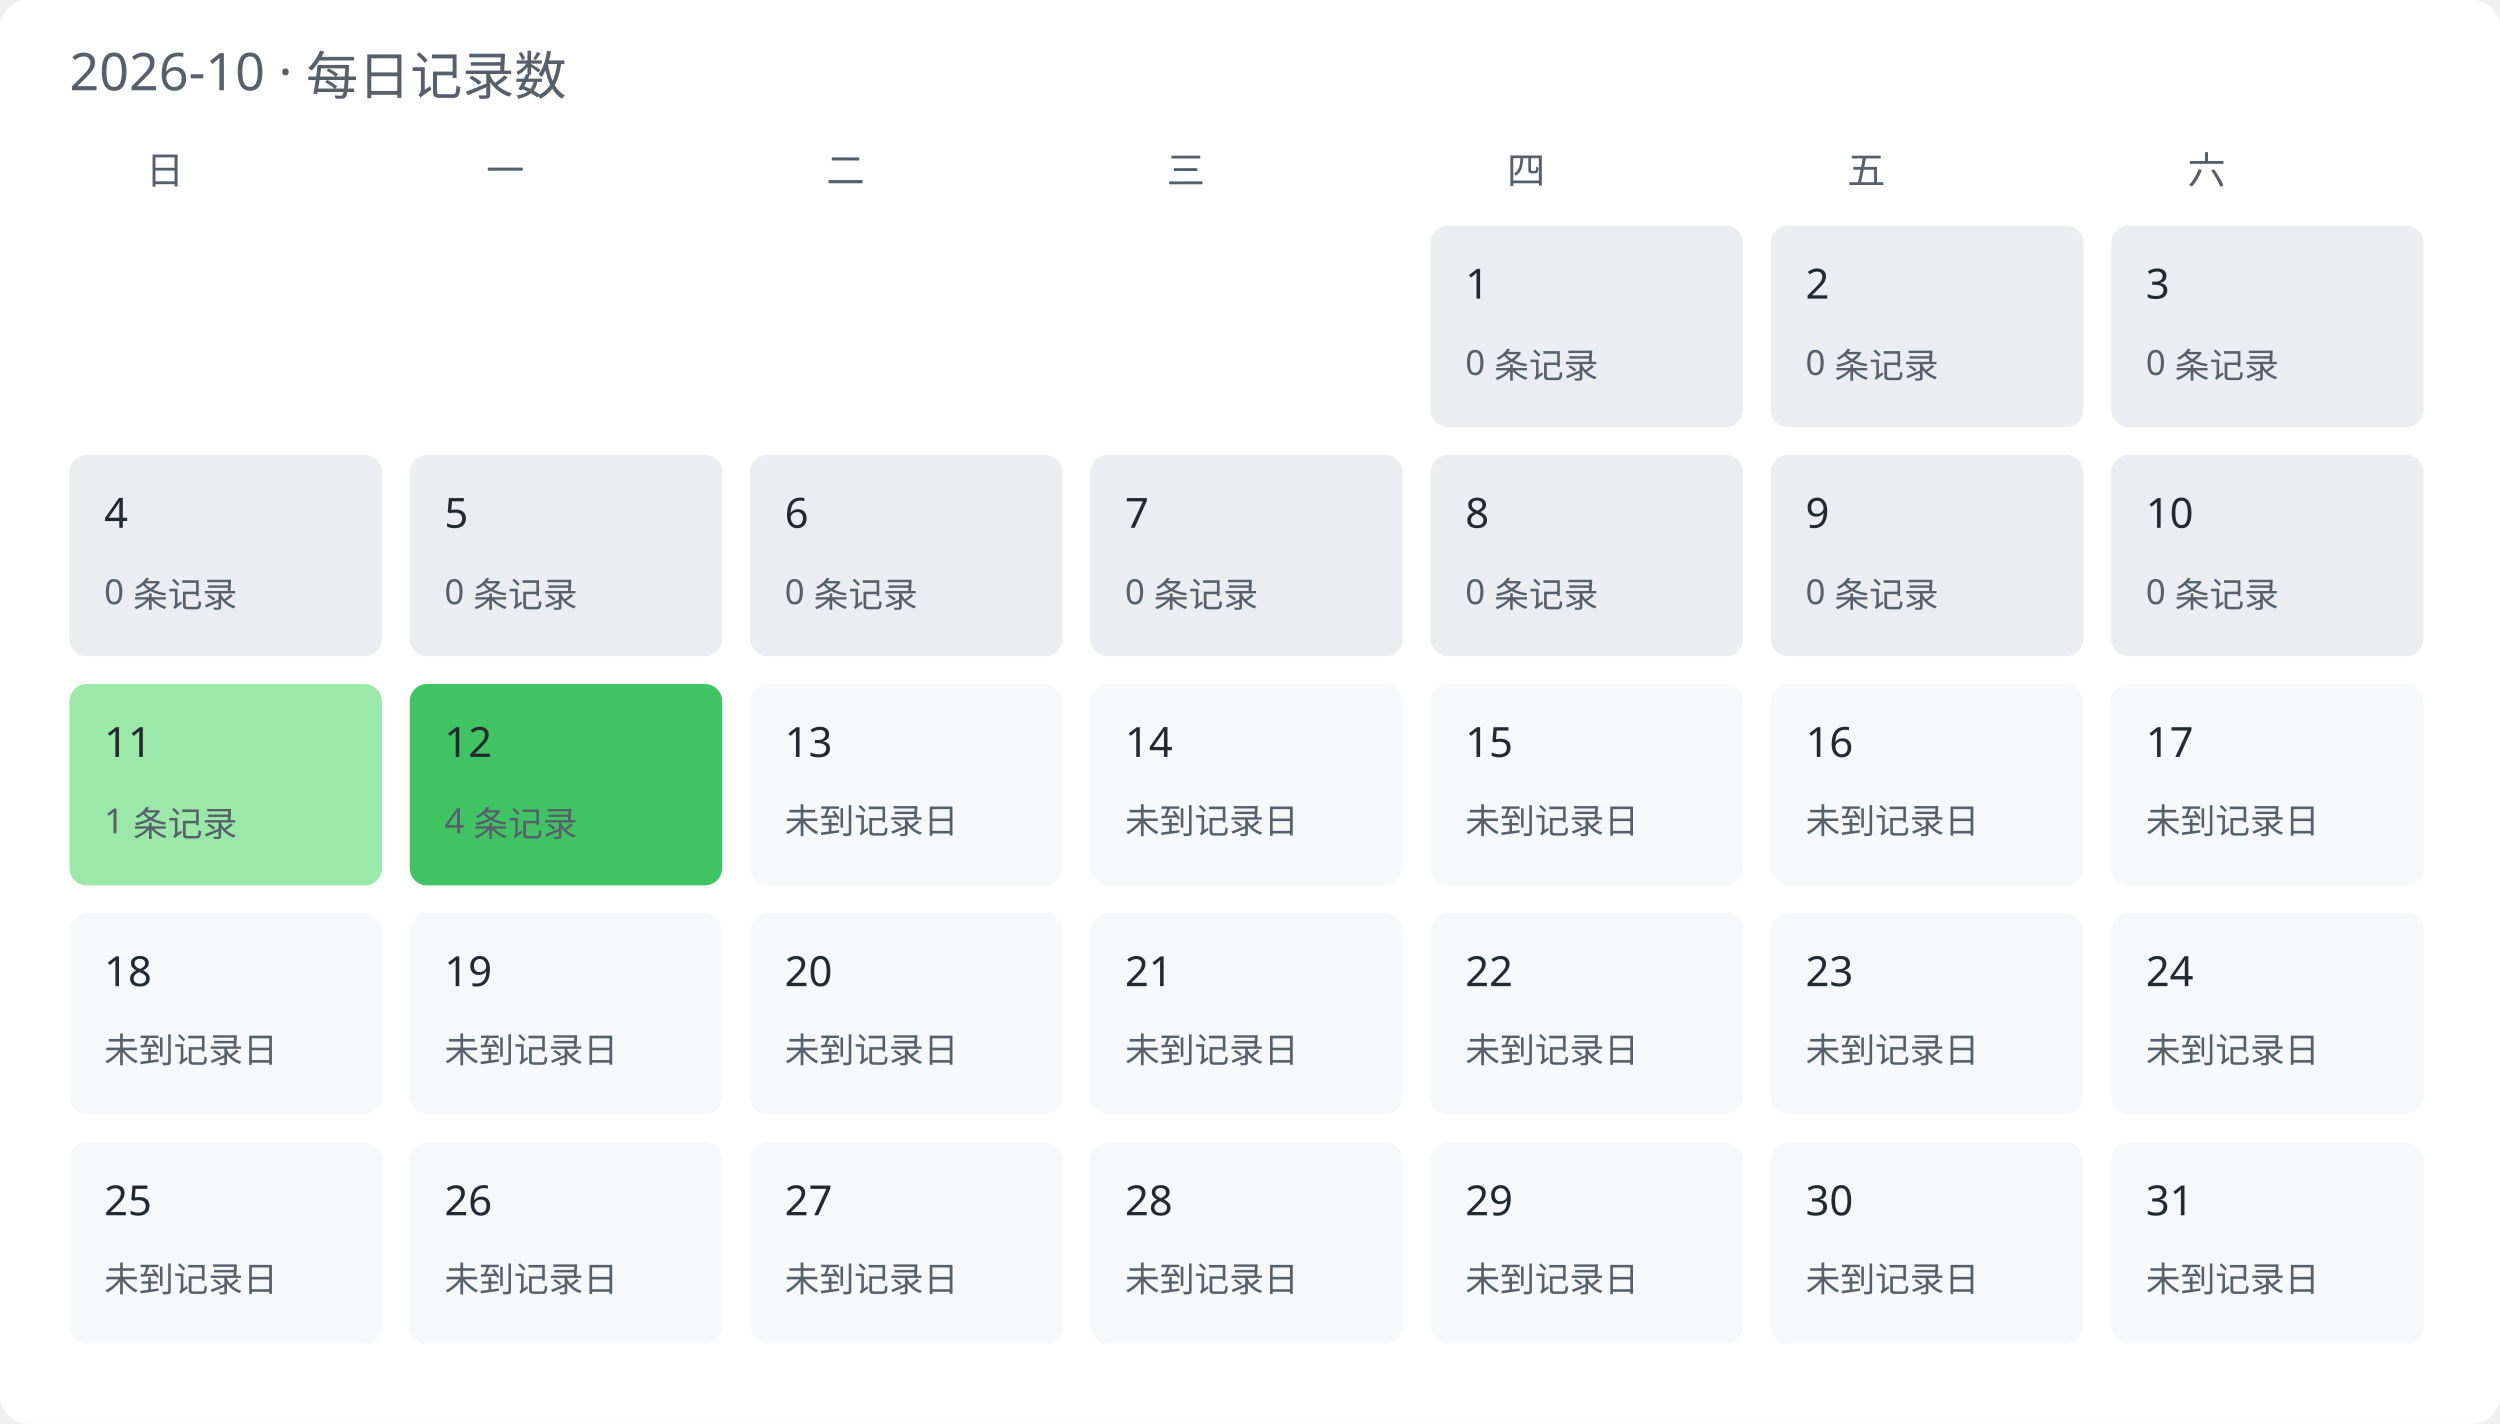
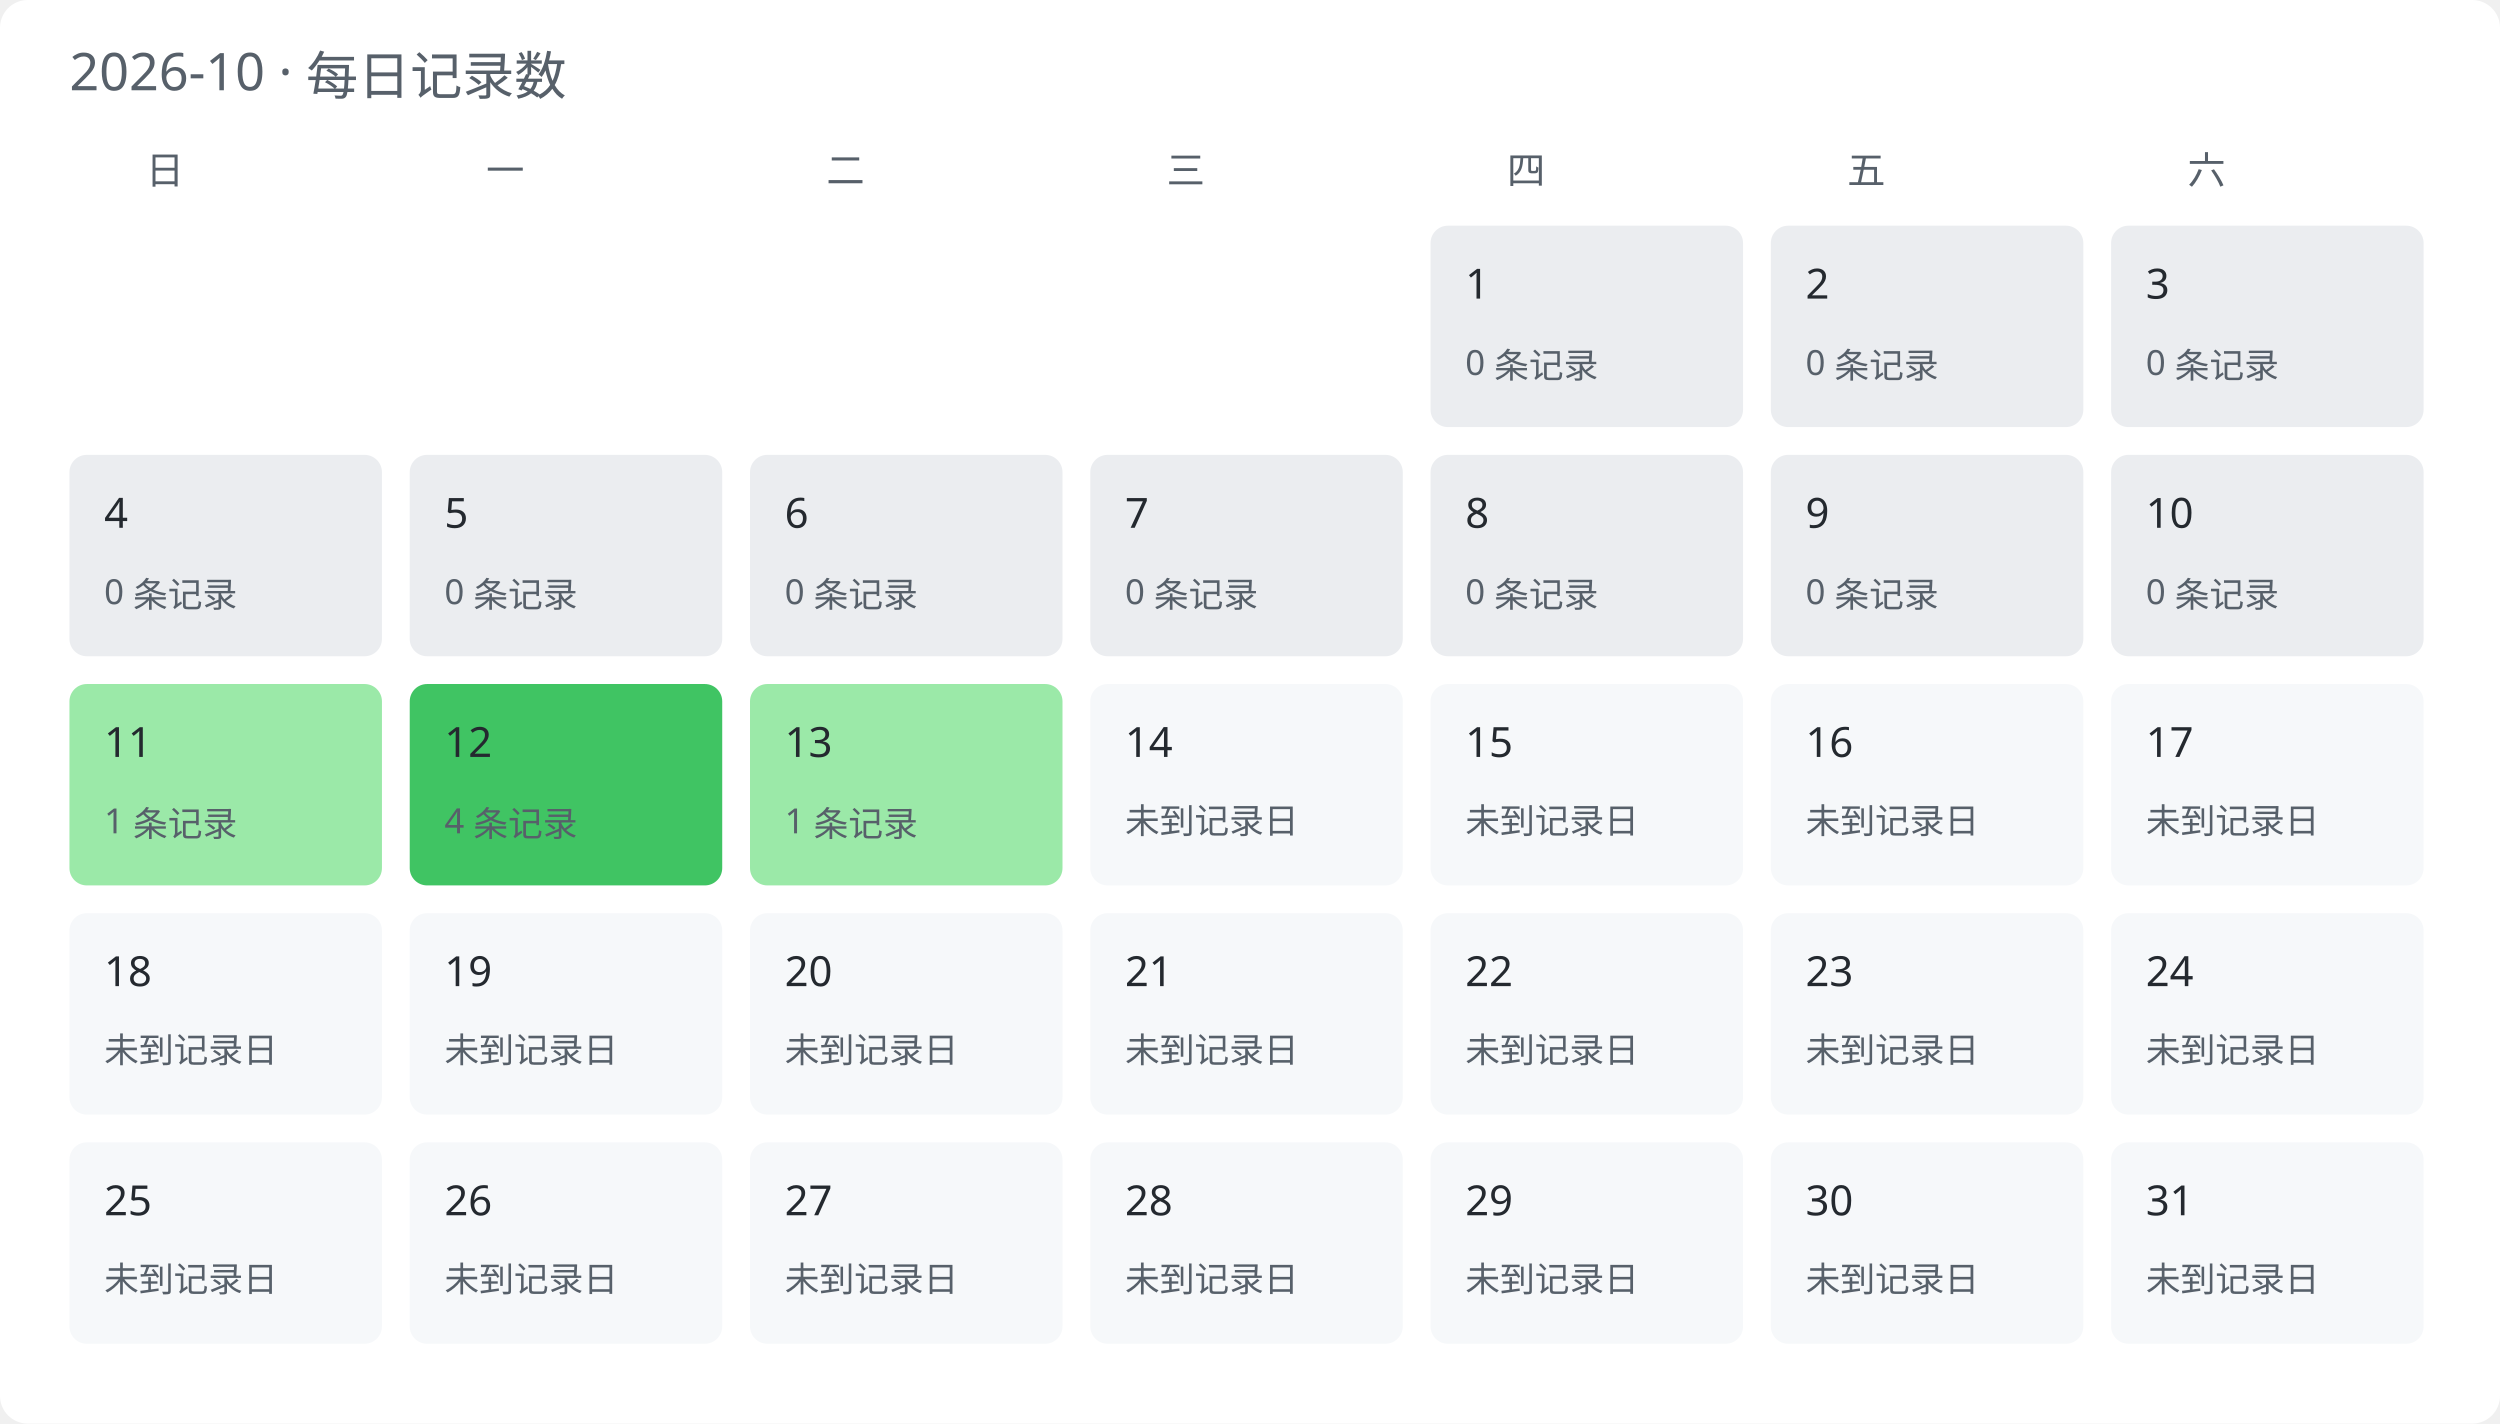
<svg xmlns="http://www.w3.org/2000/svg" width="720" height="410" viewBox="0 0 720 410" role="img" aria-label="每日开发记录月历">
  <rect width="100%" height="100%" rx="8" fill="#fff" />
  <g font-family="system-ui, sans-serif">
    <text x="20" y="26" font-size="15" fill="#57606a">2026-10 · 每日记录数</text>
    <text x="42" y="53" font-size="11" fill="#57606a">日</text>
    <text x="140" y="53" font-size="11" fill="#57606a">一</text>
    <text x="238" y="53" font-size="11" fill="#57606a">二</text>
    <text x="336" y="53" font-size="11" fill="#57606a">三</text>
    <text x="434" y="53" font-size="11" fill="#57606a">四</text>
    <text x="532" y="53" font-size="11" fill="#57606a">五</text>
    <text x="630" y="53" font-size="11" fill="#57606a">六</text>
    <g data-date="2026-10-01" data-count="0">
      <rect x="412" y="65" width="90" height="58" rx="5" fill="#ebedf0" />
      <text x="422" y="86" font-size="12" fill="#24292f">1</text>
      <text x="422" y="108" font-size="10" fill="#57606a">0 条记录</text>
    </g>
    <g data-date="2026-10-02" data-count="0">
      <rect x="510" y="65" width="90" height="58" rx="5" fill="#ebedf0" />
      <text x="520" y="86" font-size="12" fill="#24292f">2</text>
      <text x="520" y="108" font-size="10" fill="#57606a">0 条记录</text>
    </g>
    <g data-date="2026-10-03" data-count="0">
      <rect x="608" y="65" width="90" height="58" rx="5" fill="#ebedf0" />
      <text x="618" y="86" font-size="12" fill="#24292f">3</text>
      <text x="618" y="108" font-size="10" fill="#57606a">0 条记录</text>
    </g>
    <g data-date="2026-10-04" data-count="0">
      <rect x="20" y="131" width="90" height="58" rx="5" fill="#ebedf0" />
      <text x="30" y="152" font-size="12" fill="#24292f">4</text>
      <text x="30" y="174" font-size="10" fill="#57606a">0 条记录</text>
    </g>
    <g data-date="2026-10-05" data-count="0">
      <rect x="118" y="131" width="90" height="58" rx="5" fill="#ebedf0" />
      <text x="128" y="152" font-size="12" fill="#24292f">5</text>
      <text x="128" y="174" font-size="10" fill="#57606a">0 条记录</text>
    </g>
    <g data-date="2026-10-06" data-count="0">
      <rect x="216" y="131" width="90" height="58" rx="5" fill="#ebedf0" />
      <text x="226" y="152" font-size="12" fill="#24292f">6</text>
      <text x="226" y="174" font-size="10" fill="#57606a">0 条记录</text>
    </g>
    <g data-date="2026-10-07" data-count="0">
      <rect x="314" y="131" width="90" height="58" rx="5" fill="#ebedf0" />
      <text x="324" y="152" font-size="12" fill="#24292f">7</text>
      <text x="324" y="174" font-size="10" fill="#57606a">0 条记录</text>
    </g>
    <g data-date="2026-10-08" data-count="0">
      <rect x="412" y="131" width="90" height="58" rx="5" fill="#ebedf0" />
      <text x="422" y="152" font-size="12" fill="#24292f">8</text>
      <text x="422" y="174" font-size="10" fill="#57606a">0 条记录</text>
    </g>
    <g data-date="2026-10-09" data-count="0">
      <rect x="510" y="131" width="90" height="58" rx="5" fill="#ebedf0" />
      <text x="520" y="152" font-size="12" fill="#24292f">9</text>
      <text x="520" y="174" font-size="10" fill="#57606a">0 条记录</text>
    </g>
    <g data-date="2026-10-10" data-count="0">
      <rect x="608" y="131" width="90" height="58" rx="5" fill="#ebedf0" />
      <text x="618" y="152" font-size="12" fill="#24292f">10</text>
      <text x="618" y="174" font-size="10" fill="#57606a">0 条记录</text>
    </g>
    <g data-date="2026-10-11" data-count="1">
      <rect x="20" y="197" width="90" height="58" rx="5" fill="#9be9a8" />
      <text x="30" y="218" font-size="12" fill="#24292f">11</text>
      <text x="30" y="240" font-size="10" fill="#57606a">1 条记录</text>
    </g>
    <g data-date="2026-10-12" data-count="4">
      <rect x="118" y="197" width="90" height="58" rx="5" fill="#40c463" />
      <text x="128" y="218" font-size="12" fill="#24292f">12</text>
      <text x="128" y="240" font-size="10" fill="#57606a">4 条记录</text>
    </g>
-     <g data-date="2026-10-13" data-count="0">
-       <rect x="216" y="197" width="90" height="58" rx="5" fill="#f6f8fa" />
+     <g data-date="2026-10-13" data-count="1">
+       <rect x="216" y="197" width="90" height="58" rx="5" fill="#9be9a8" />
      <text x="226" y="218" font-size="12" fill="#24292f">13</text>
-       <text x="226" y="240" font-size="10" fill="#57606a">未到记录日</text>
+       <text x="226" y="240" font-size="10" fill="#57606a">1 条记录</text>
    </g>
    <g data-date="2026-10-14" data-count="0">
      <rect x="314" y="197" width="90" height="58" rx="5" fill="#f6f8fa" />
      <text x="324" y="218" font-size="12" fill="#24292f">14</text>
      <text x="324" y="240" font-size="10" fill="#57606a">未到记录日</text>
    </g>
    <g data-date="2026-10-15" data-count="0">
      <rect x="412" y="197" width="90" height="58" rx="5" fill="#f6f8fa" />
      <text x="422" y="218" font-size="12" fill="#24292f">15</text>
      <text x="422" y="240" font-size="10" fill="#57606a">未到记录日</text>
    </g>
    <g data-date="2026-10-16" data-count="0">
      <rect x="510" y="197" width="90" height="58" rx="5" fill="#f6f8fa" />
      <text x="520" y="218" font-size="12" fill="#24292f">16</text>
      <text x="520" y="240" font-size="10" fill="#57606a">未到记录日</text>
    </g>
    <g data-date="2026-10-17" data-count="0">
      <rect x="608" y="197" width="90" height="58" rx="5" fill="#f6f8fa" />
      <text x="618" y="218" font-size="12" fill="#24292f">17</text>
      <text x="618" y="240" font-size="10" fill="#57606a">未到记录日</text>
    </g>
    <g data-date="2026-10-18" data-count="0">
      <rect x="20" y="263" width="90" height="58" rx="5" fill="#f6f8fa" />
      <text x="30" y="284" font-size="12" fill="#24292f">18</text>
      <text x="30" y="306" font-size="10" fill="#57606a">未到记录日</text>
    </g>
    <g data-date="2026-10-19" data-count="0">
      <rect x="118" y="263" width="90" height="58" rx="5" fill="#f6f8fa" />
      <text x="128" y="284" font-size="12" fill="#24292f">19</text>
      <text x="128" y="306" font-size="10" fill="#57606a">未到记录日</text>
    </g>
    <g data-date="2026-10-20" data-count="0">
      <rect x="216" y="263" width="90" height="58" rx="5" fill="#f6f8fa" />
      <text x="226" y="284" font-size="12" fill="#24292f">20</text>
      <text x="226" y="306" font-size="10" fill="#57606a">未到记录日</text>
    </g>
    <g data-date="2026-10-21" data-count="0">
      <rect x="314" y="263" width="90" height="58" rx="5" fill="#f6f8fa" />
      <text x="324" y="284" font-size="12" fill="#24292f">21</text>
      <text x="324" y="306" font-size="10" fill="#57606a">未到记录日</text>
    </g>
    <g data-date="2026-10-22" data-count="0">
      <rect x="412" y="263" width="90" height="58" rx="5" fill="#f6f8fa" />
      <text x="422" y="284" font-size="12" fill="#24292f">22</text>
      <text x="422" y="306" font-size="10" fill="#57606a">未到记录日</text>
    </g>
    <g data-date="2026-10-23" data-count="0">
      <rect x="510" y="263" width="90" height="58" rx="5" fill="#f6f8fa" />
      <text x="520" y="284" font-size="12" fill="#24292f">23</text>
      <text x="520" y="306" font-size="10" fill="#57606a">未到记录日</text>
    </g>
    <g data-date="2026-10-24" data-count="0">
      <rect x="608" y="263" width="90" height="58" rx="5" fill="#f6f8fa" />
      <text x="618" y="284" font-size="12" fill="#24292f">24</text>
      <text x="618" y="306" font-size="10" fill="#57606a">未到记录日</text>
    </g>
    <g data-date="2026-10-25" data-count="0">
      <rect x="20" y="329" width="90" height="58" rx="5" fill="#f6f8fa" />
      <text x="30" y="350" font-size="12" fill="#24292f">25</text>
      <text x="30" y="372" font-size="10" fill="#57606a">未到记录日</text>
    </g>
    <g data-date="2026-10-26" data-count="0">
      <rect x="118" y="329" width="90" height="58" rx="5" fill="#f6f8fa" />
      <text x="128" y="350" font-size="12" fill="#24292f">26</text>
      <text x="128" y="372" font-size="10" fill="#57606a">未到记录日</text>
    </g>
    <g data-date="2026-10-27" data-count="0">
      <rect x="216" y="329" width="90" height="58" rx="5" fill="#f6f8fa" />
      <text x="226" y="350" font-size="12" fill="#24292f">27</text>
      <text x="226" y="372" font-size="10" fill="#57606a">未到记录日</text>
    </g>
    <g data-date="2026-10-28" data-count="0">
      <rect x="314" y="329" width="90" height="58" rx="5" fill="#f6f8fa" />
      <text x="324" y="350" font-size="12" fill="#24292f">28</text>
      <text x="324" y="372" font-size="10" fill="#57606a">未到记录日</text>
    </g>
    <g data-date="2026-10-29" data-count="0">
      <rect x="412" y="329" width="90" height="58" rx="5" fill="#f6f8fa" />
      <text x="422" y="350" font-size="12" fill="#24292f">29</text>
      <text x="422" y="372" font-size="10" fill="#57606a">未到记录日</text>
    </g>
    <g data-date="2026-10-30" data-count="0">
      <rect x="510" y="329" width="90" height="58" rx="5" fill="#f6f8fa" />
      <text x="520" y="350" font-size="12" fill="#24292f">30</text>
      <text x="520" y="372" font-size="10" fill="#57606a">未到记录日</text>
    </g>
    <g data-date="2026-10-31" data-count="0">
      <rect x="608" y="329" width="90" height="58" rx="5" fill="#f6f8fa" />
      <text x="618" y="350" font-size="12" fill="#24292f">31</text>
      <text x="618" y="372" font-size="10" fill="#57606a">未到记录日</text>
    </g>
  </g>
</svg>
